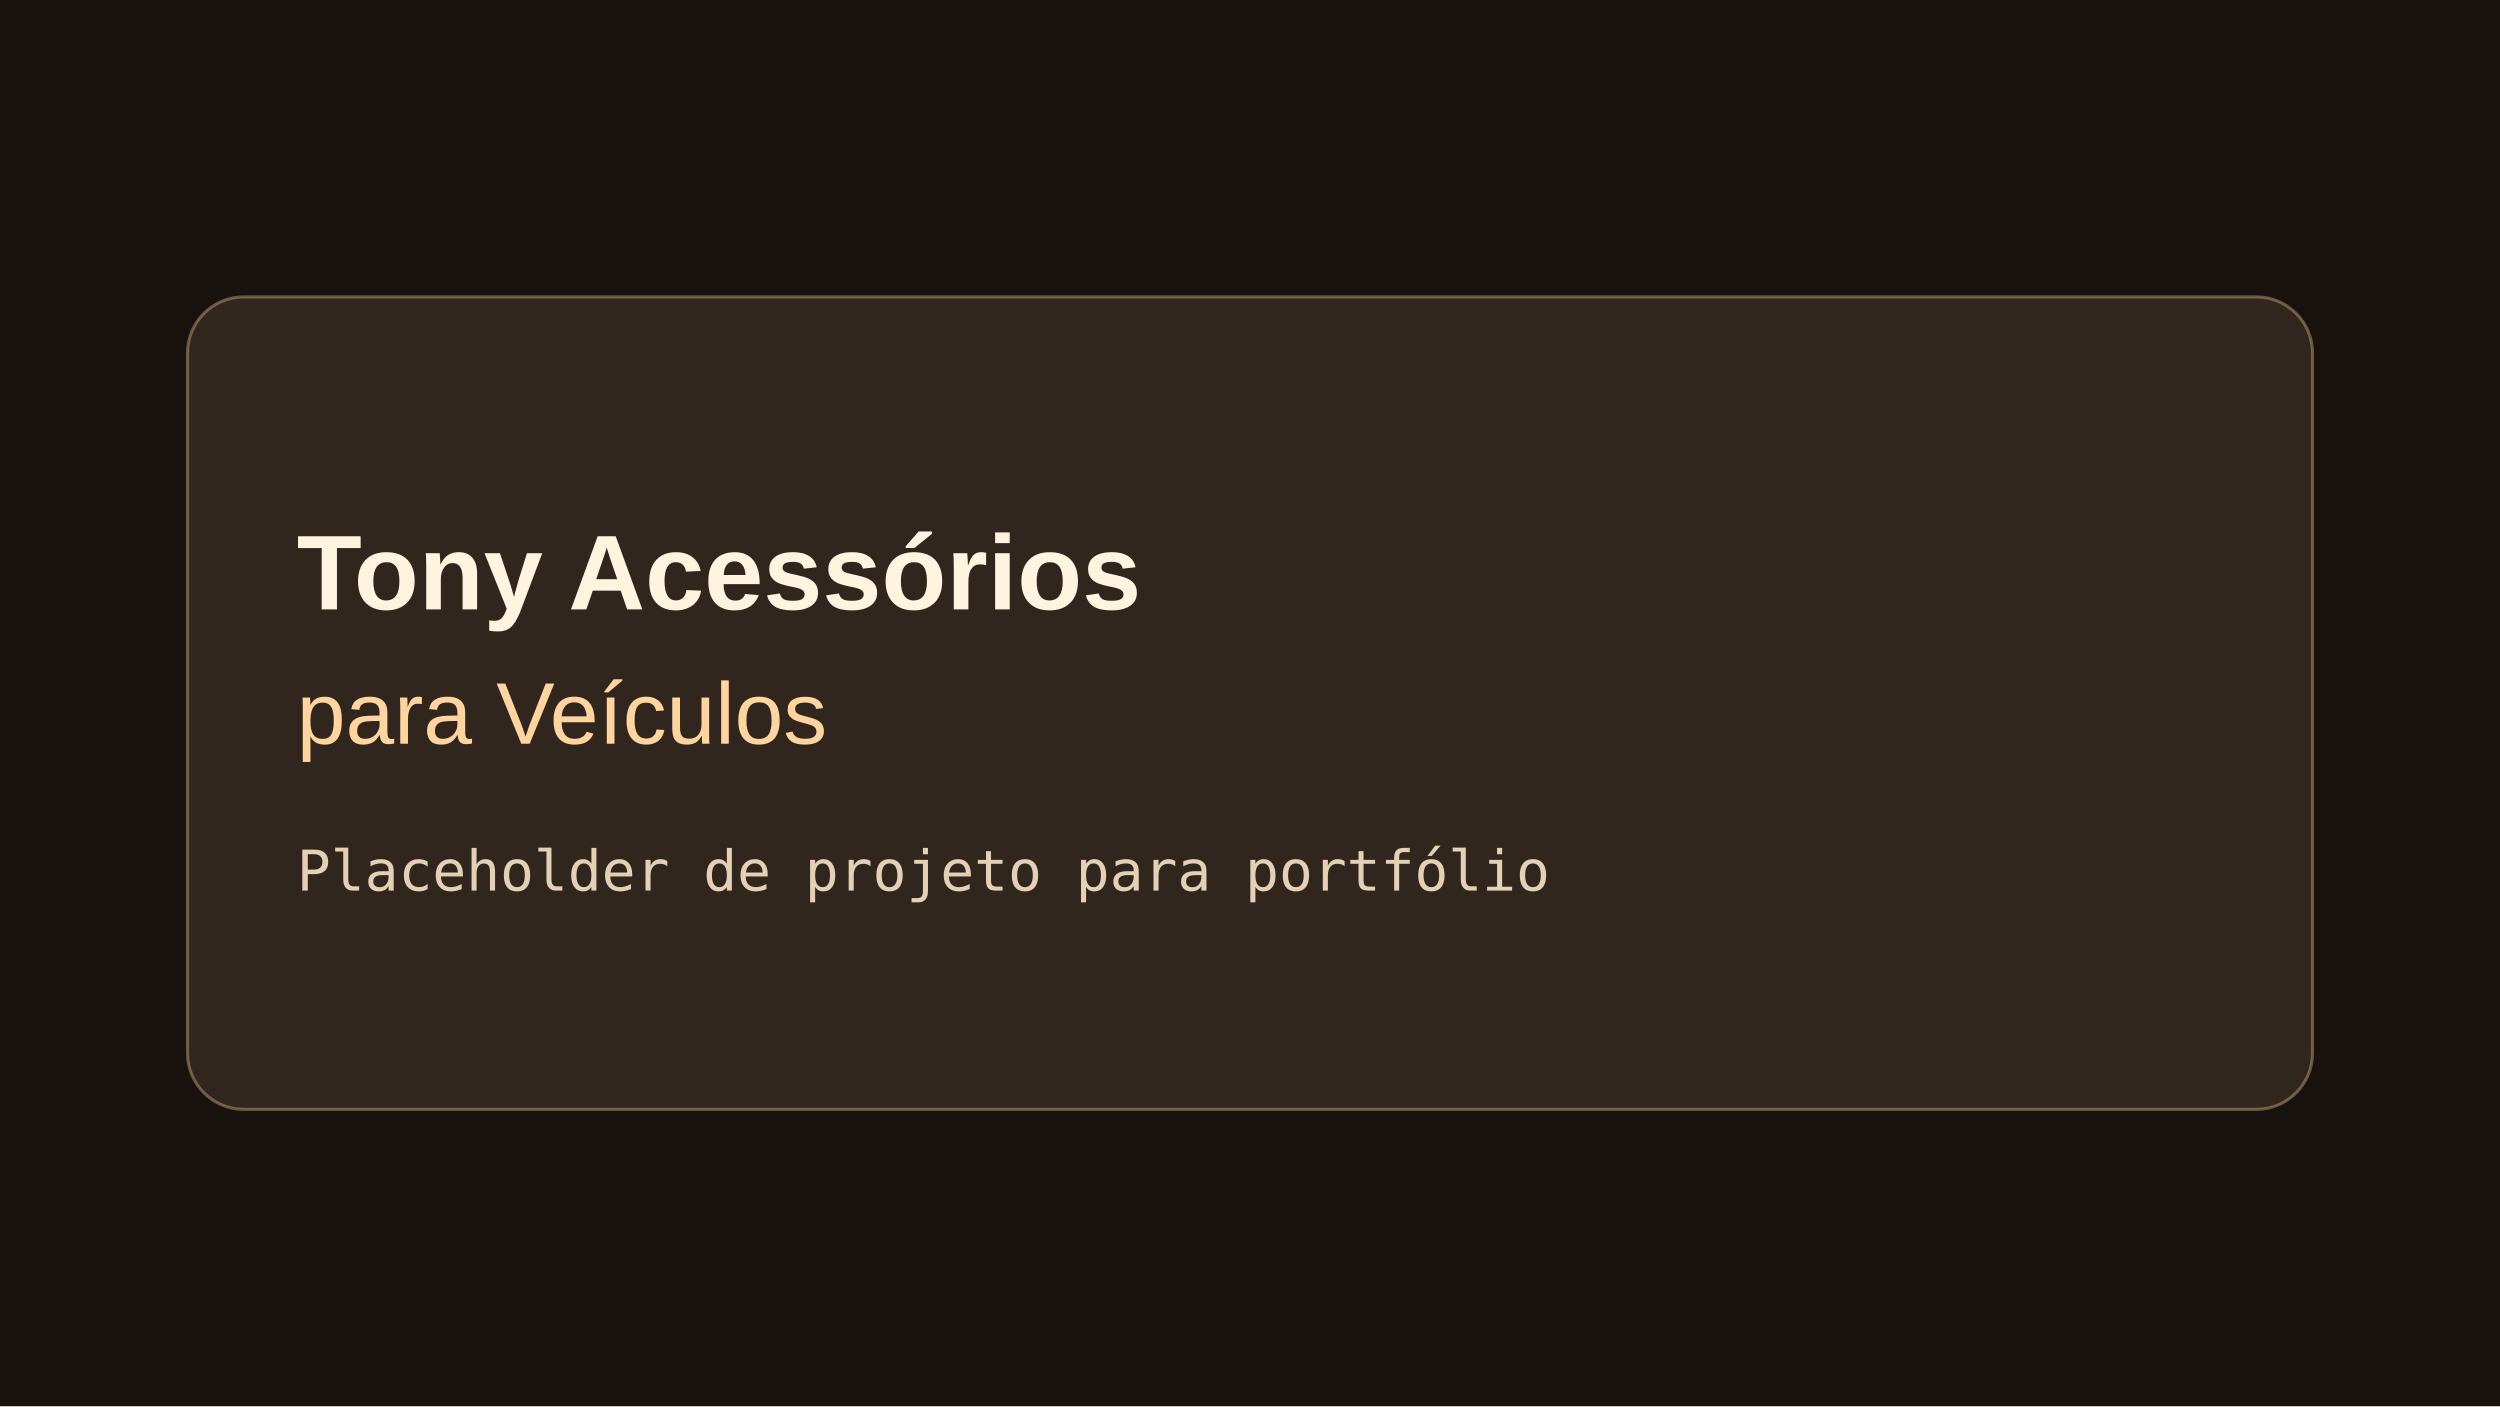
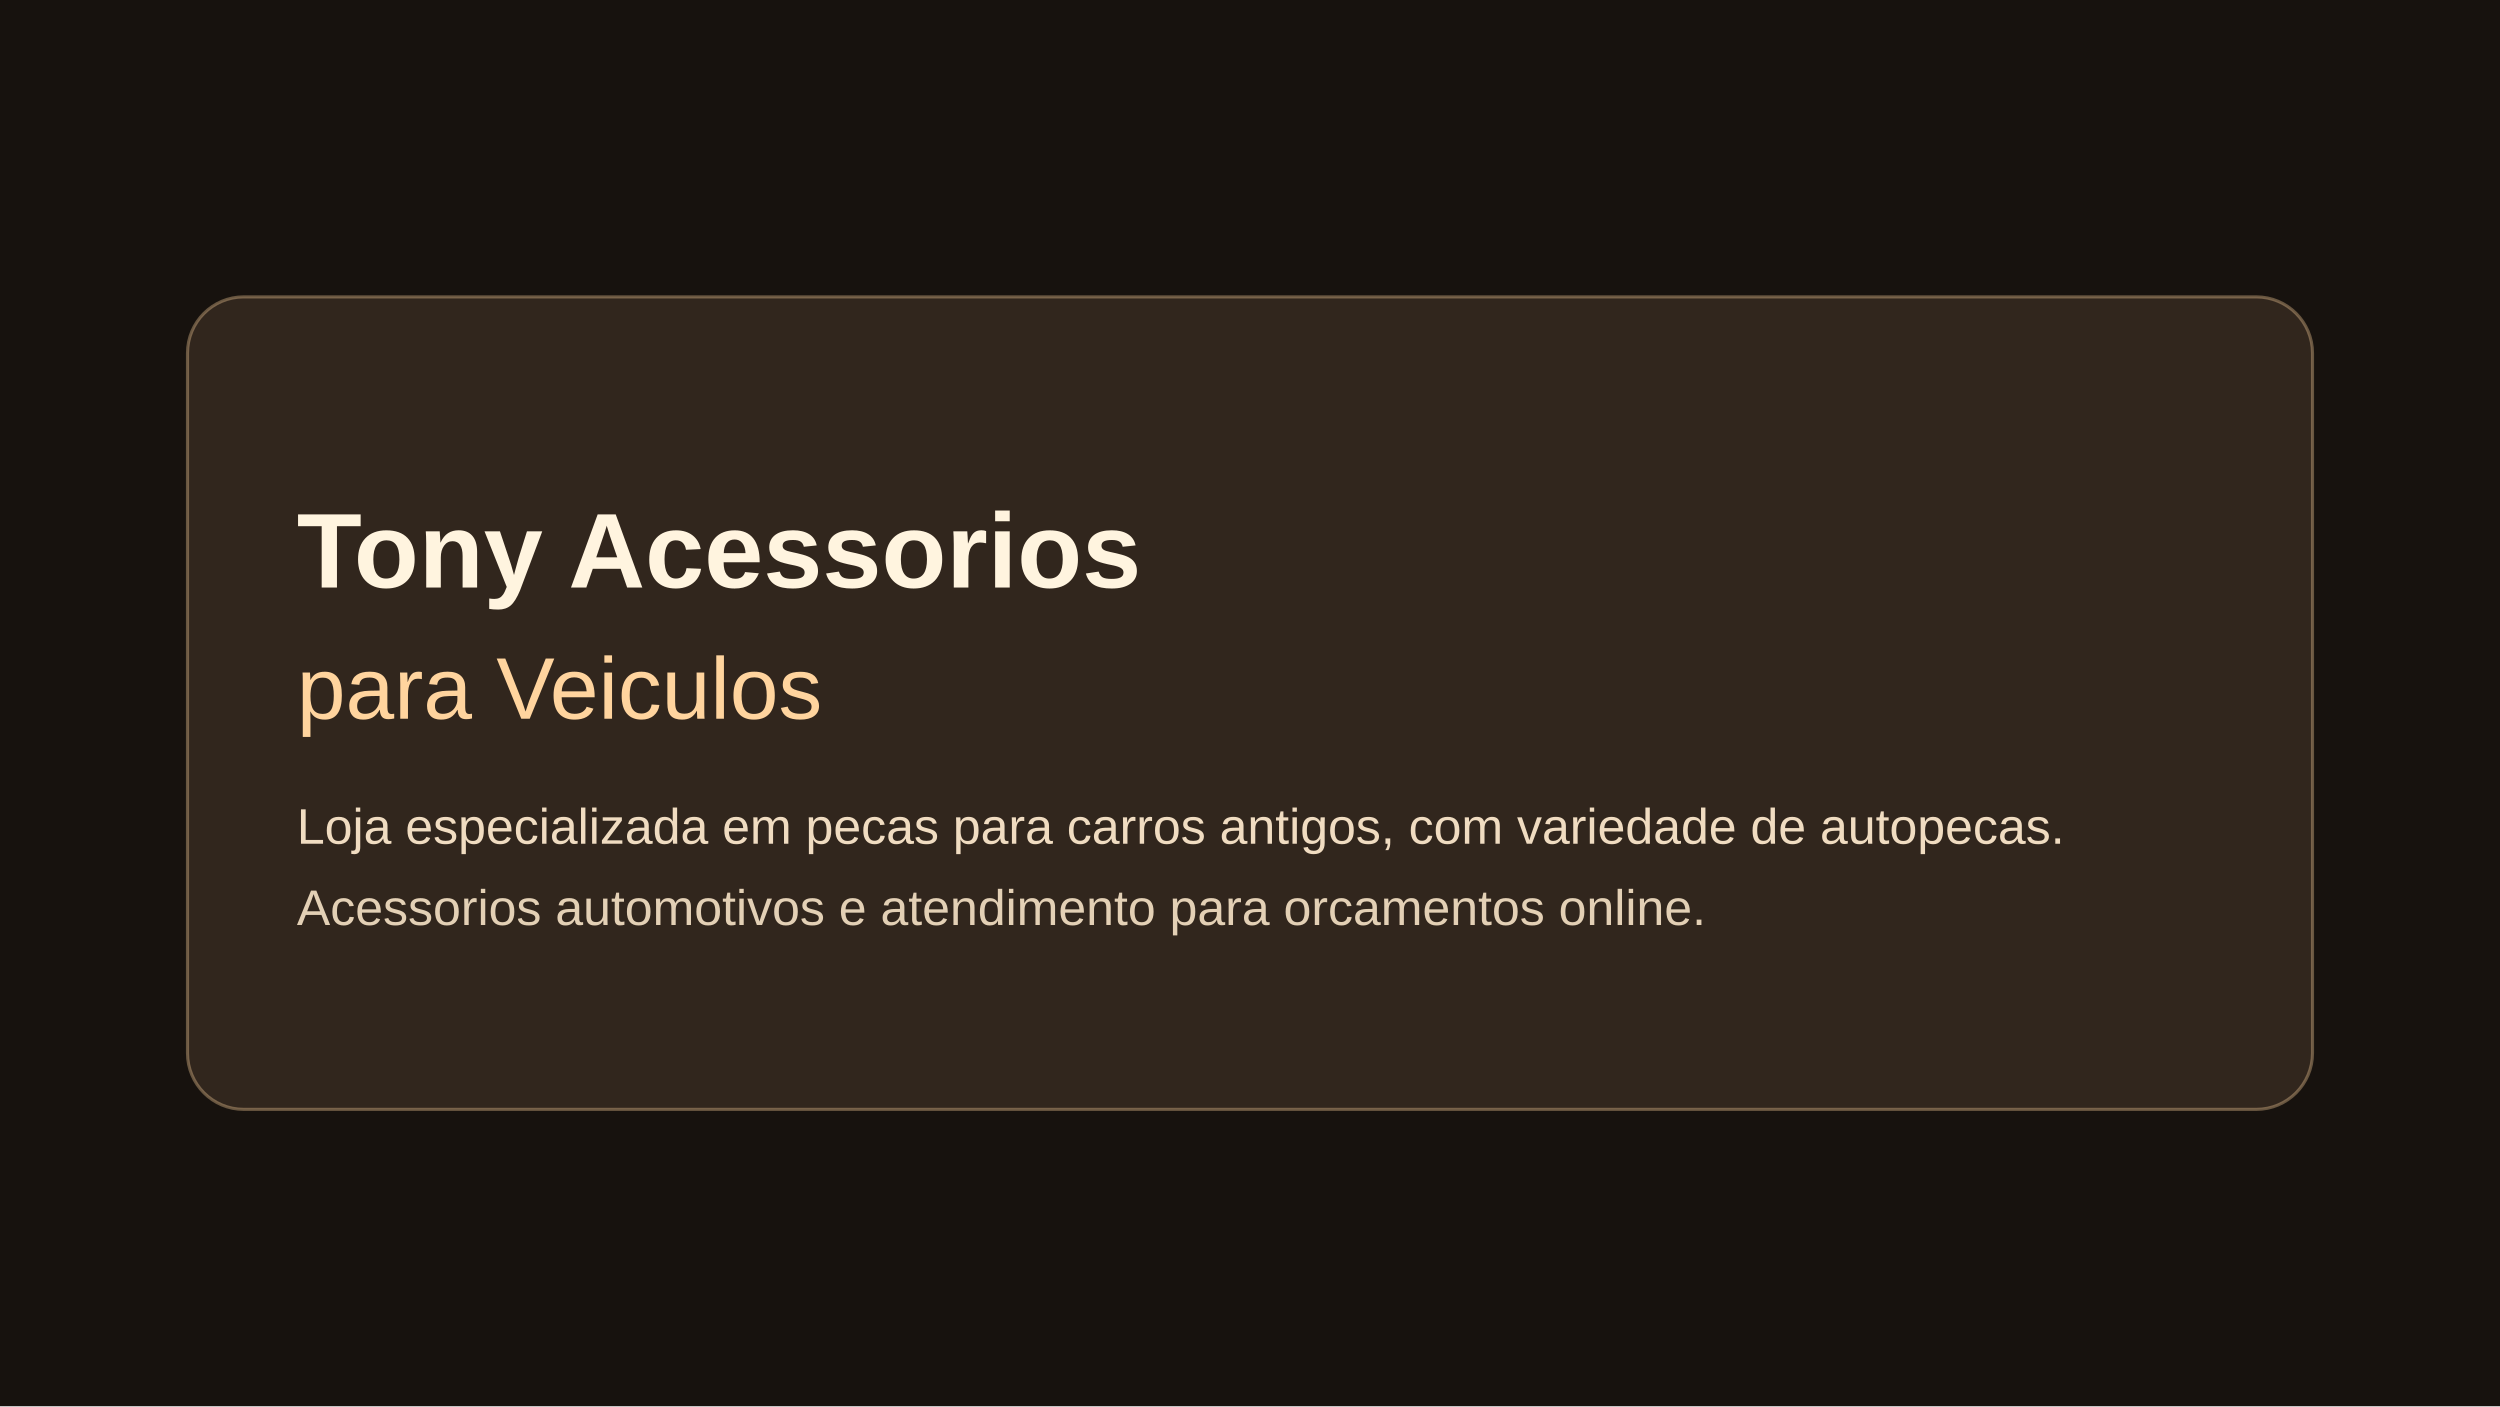
- <svg xmlns="http://www.w3.org/2000/svg" viewBox="0 0 800 450">
+ <svg xmlns="http://www.w3.org/2000/svg" viewBox="0 0 800 450" role="img" aria-labelledby="title desc">
  <rect width="800" height="450" fill="#17120e" />
  <rect x="60" y="95" width="680" height="260" rx="18" fill="#31261d" stroke="#ffd49e" stroke-opacity=".35" />
-   <text x="95" y="195" fill="#fff4df" font-family="Segoe UI, Arial" font-size="34" font-weight="700">Tony Acessórios</text>
-   <text x="95" y="238" fill="#ffd49e" font-family="Segoe UI, Arial" font-size="28">para Veículos</text>
-   <text x="95" y="285" fill="#e3d0b5" font-family="Consolas, monospace" font-size="18">Placeholder de projeto para portfólio</text>
+   <text x="95" y="188" fill="#fff4df" font-family="Segoe UI, Arial" font-size="34" font-weight="700">Tony Acessorios</text>
+   <text x="95" y="230" fill="#ffd49e" font-family="Segoe UI, Arial" font-size="28">para Veiculos</text>
+   <text x="95" y="270" fill="#f0dcc1" font-family="Segoe UI, Arial" font-size="16">Loja especializada em pecas para carros antigos, com variedade de autopecas.</text>
+   <text x="95" y="296" fill="#e3d0b5" font-family="Segoe UI, Arial" font-size="16">Acessorios automotivos e atendimento para orcamentos online.</text>
</svg>
